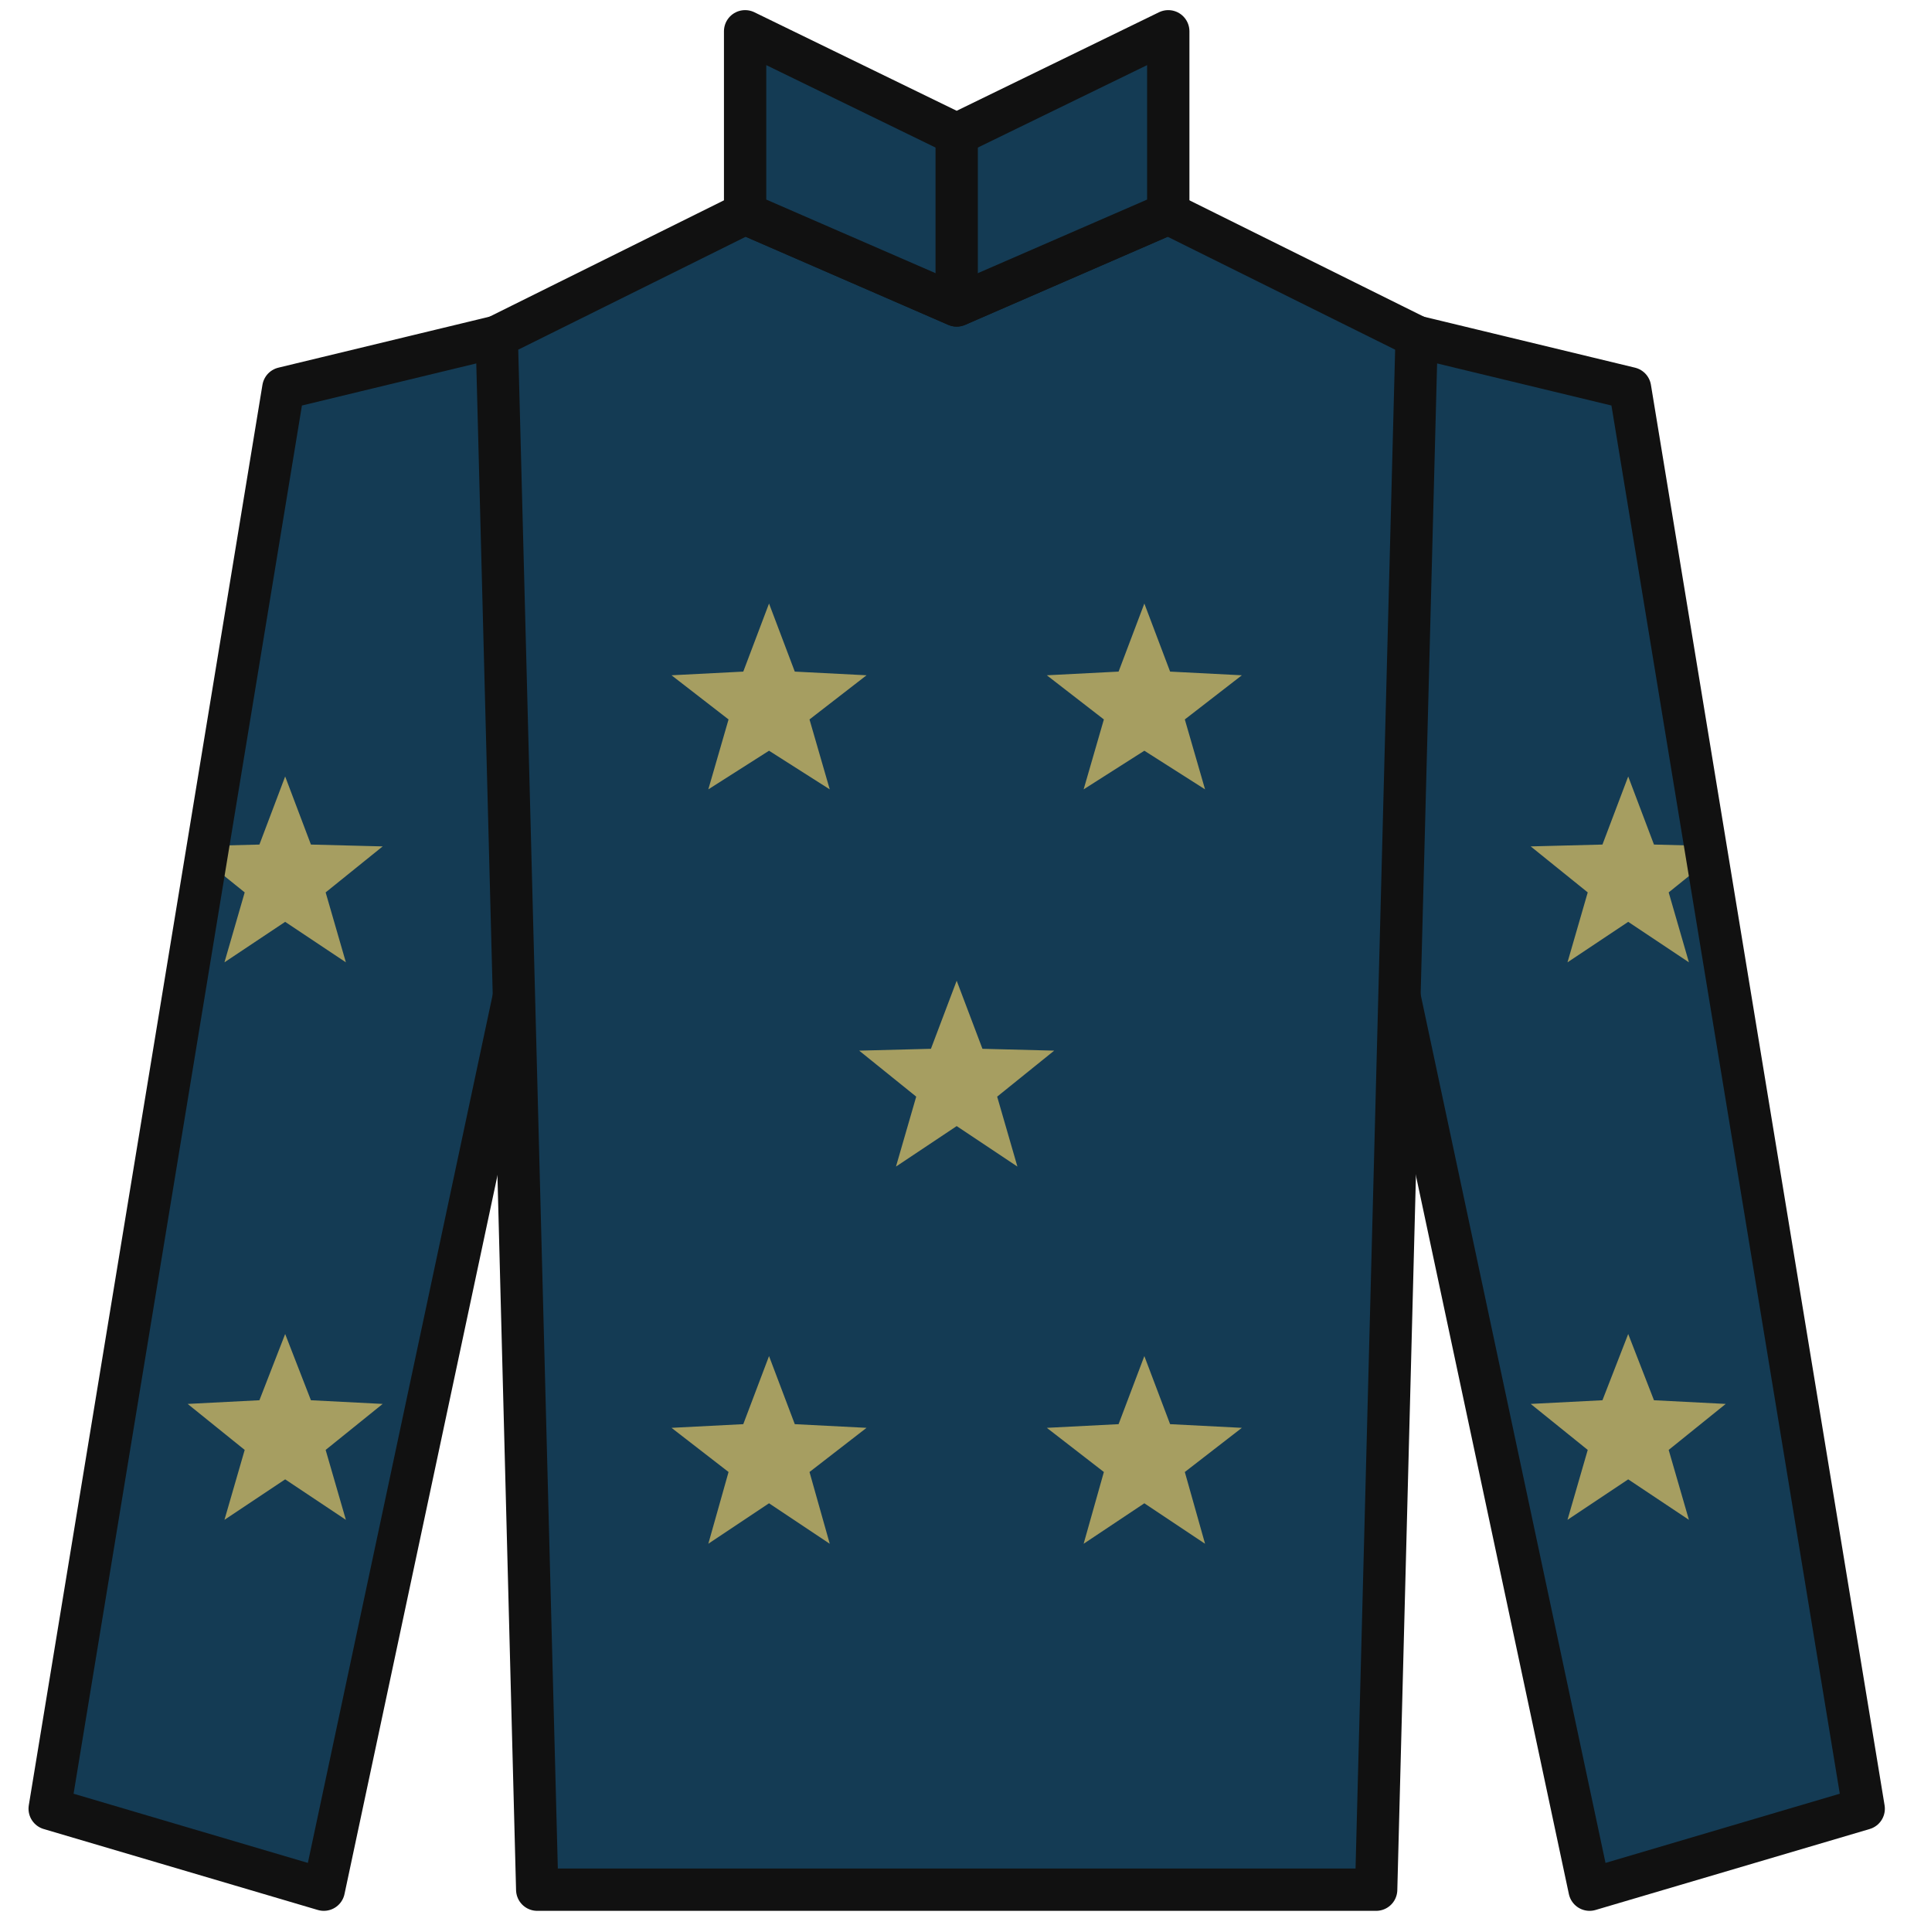
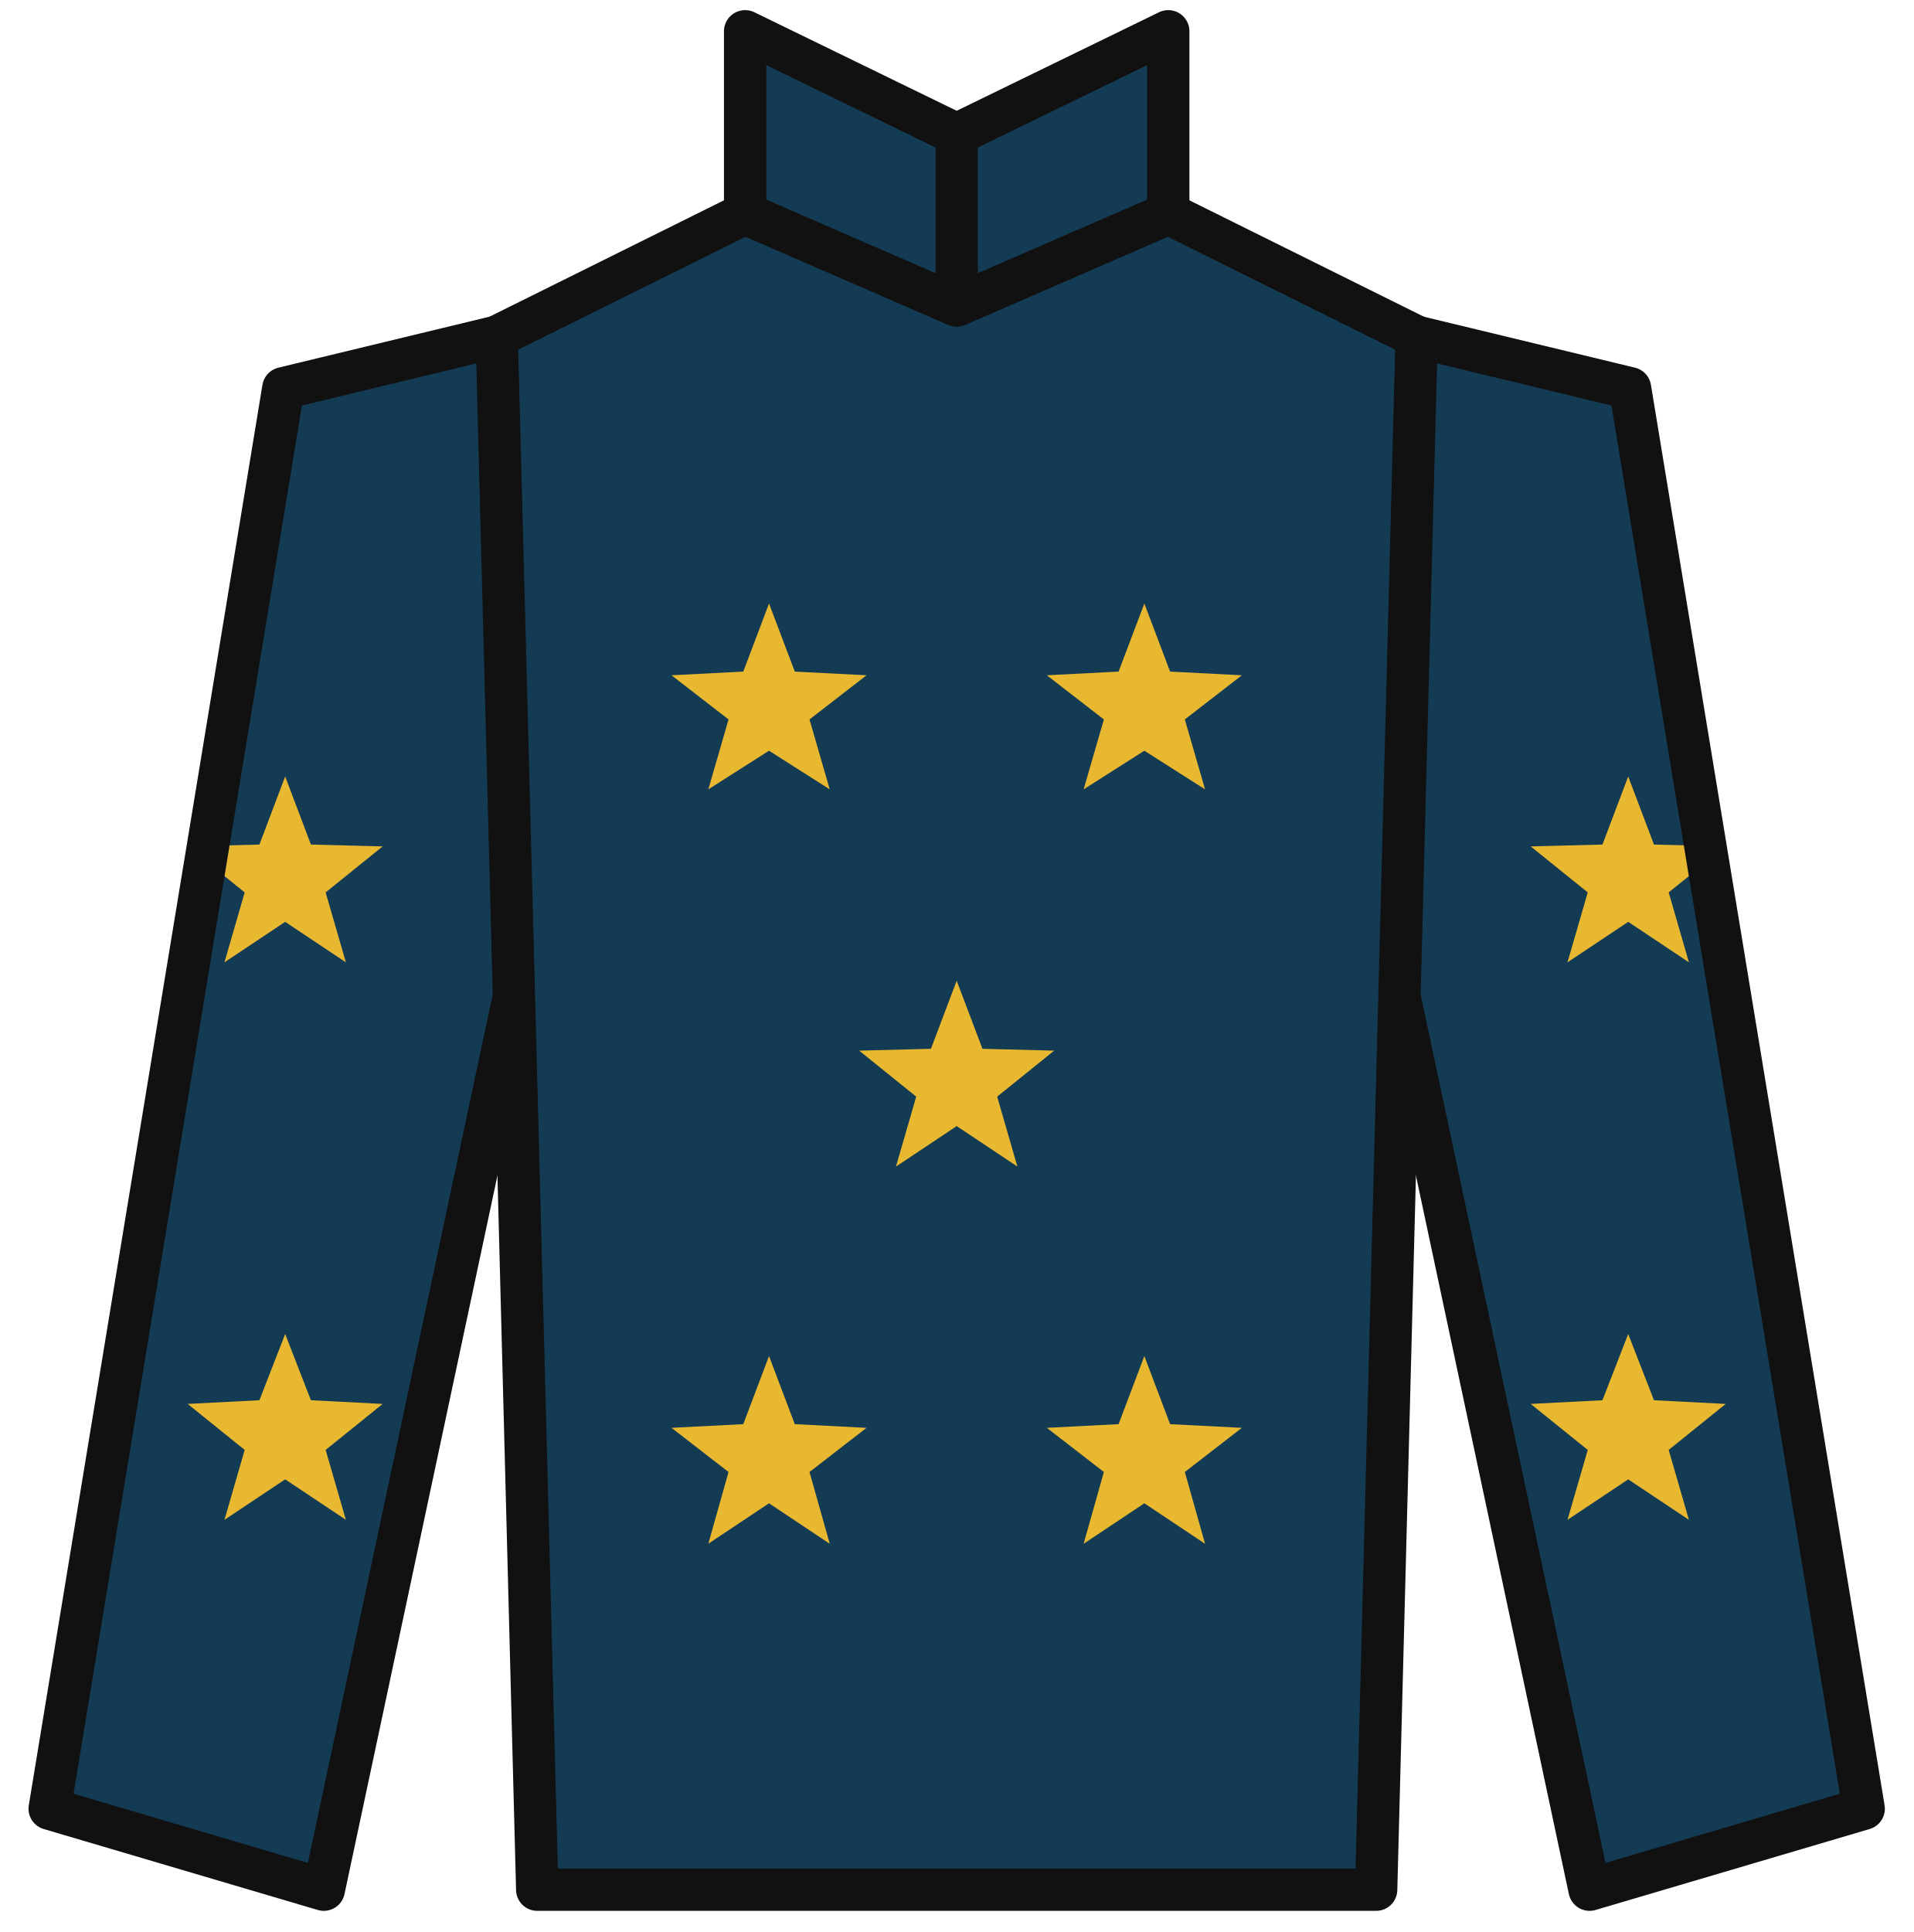
<svg xmlns="http://www.w3.org/2000/svg" class="trikot" viewBox="-1.5 -0.5 104 105" aria-hidden="true">
  <clipPath id="b9058al">
    <path d="M25.5,17.8 L13.9,20.6 L1.2,97.8 L16.1,102.2 L27,51 Z" />
  </clipPath>
  <g clip-path="url(#b9058al)">
    <rect x="0" y="17" width="28" height="86.5" fill="#143B54" />
-     <polygon points="14.0,41.7 15.4,45.4 19.3,45.5 16.2,48.0 17.3,51.8 14.0,49.6 10.7,51.8 11.8,48.0 8.7,45.5 12.6,45.4" fill="#A69E61" />
-     <polygon points="14.0,72.0 15.4,75.6 19.3,75.8 16.2,78.3 17.3,82.1 14.0,79.9 10.7,82.1 11.8,78.3 8.7,75.8 12.6,75.6" fill="#A69E61" />
+     <polygon points="14.0,41.7 15.4,45.4 19.3,45.5 16.2,48.0 17.3,51.8 14.0,49.6 10.7,51.8 11.8,48.0 8.7,45.5 12.6,45.4" fill="#E8B830" />
+     <polygon points="14.0,72.0 15.4,75.6 19.3,75.8 16.2,78.3 17.3,82.1 14.0,79.9 10.7,82.1 11.8,78.3 8.7,75.8 12.6,75.6" fill="#E8B830" />
  </g>
  <path d="M25.5,17.8 L13.9,20.6 L1.2,97.8 L16.1,102.2 L27,51 Z" fill="none" stroke="#111111" stroke-width="2.3" stroke-linejoin="round" />
  <clipPath id="b9058ar">
    <path d="M75.5,17.8 L87.1,20.6 L99.8,97.8 L84.9,102.2 L74,51 Z" />
  </clipPath>
  <g clip-path="url(#b9058ar)">
    <rect x="73" y="17" width="28" height="86.5" fill="#143B54" />
-     <polygon points="87.0,41.7 88.4,45.4 92.3,45.5 89.2,48.0 90.3,51.8 87.0,49.6 83.7,51.8 84.8,48.0 81.7,45.5 85.6,45.4" fill="#A69E61" />
-     <polygon points="87.0,72.0 88.4,75.6 92.3,75.8 89.2,78.3 90.3,82.1 87.0,79.9 83.7,82.1 84.8,78.3 81.7,75.8 85.6,75.6" fill="#A69E61" />
+     <polygon points="87.0,41.7 88.4,45.4 92.3,45.5 89.2,48.0 90.3,51.8 87.0,49.6 83.7,51.8 84.8,48.0 81.7,45.5 85.6,45.4" fill="#E8B830" />
+     <polygon points="87.0,72.0 88.4,75.6 92.3,75.8 89.2,78.3 90.3,82.1 87.0,79.9 83.7,82.1 84.8,78.3 81.7,75.8 85.6,75.6" fill="#E8B830" />
  </g>
  <path d="M75.5,17.8 L87.1,20.6 L99.8,97.8 L84.9,102.2 L74,51 Z" fill="none" stroke="#111111" stroke-width="2.3" stroke-linejoin="round" />
  <clipPath id="b9058k">
    <path d="M25.5,17.8 L39,11.1 L50.5,16.1 L62,11.1 L75.5,17.8 L73.3,102.2 L27.7,102.2 Z" />
  </clipPath>
  <g clip-path="url(#b9058k)">
    <rect x="25" y="10" width="51" height="93" fill="#143B54" />
-     <polygon points="40.3,32.3 41.7,36.0 45.6,36.2 42.5,38.6 43.6,42.4 40.3,40.3 37.0,42.4 38.1,38.6 35.0,36.2 38.9,36.0" fill="#A69E61" />
-     <polygon points="60.7,32.3 62.1,36.0 66.0,36.2 62.9,38.6 64.0,42.4 60.7,40.3 57.4,42.4 58.5,38.6 55.4,36.2 59.3,36.0" fill="#A69E61" />
-     <polygon points="50.5,52.8 51.9,56.5 55.8,56.6 52.7,59.1 53.8,62.9 50.5,60.7 47.2,62.9 48.3,59.1 45.2,56.6 49.1,56.5" fill="#A69E61" />
-     <polygon points="40.3,73.2 41.7,76.9 45.6,77.1 42.5,79.5 43.6,83.4 40.3,81.2 37.0,83.4 38.1,79.5 35.0,77.1 38.9,76.9" fill="#A69E61" />
-     <polygon points="60.7,73.2 62.1,76.9 66.0,77.1 62.9,79.5 64.0,83.4 60.7,81.2 57.4,83.4 58.5,79.5 55.4,77.1 59.3,76.9" fill="#A69E61" />
+     <polygon points="40.3,32.3 41.7,36.0 45.6,36.2 42.5,38.6 43.6,42.4 40.3,40.3 37.0,42.4 38.1,38.6 35.0,36.2 38.9,36.0" fill="#E8B830" />
+     <polygon points="60.7,32.3 62.1,36.0 66.0,36.2 62.9,38.6 64.0,42.4 60.7,40.3 57.4,42.4 58.5,38.6 55.4,36.2 59.3,36.0" fill="#E8B830" />
+     <polygon points="50.5,52.8 51.9,56.5 55.8,56.6 52.7,59.1 53.8,62.9 50.5,60.7 47.2,62.9 48.3,59.1 45.2,56.6 49.1,56.5" fill="#E8B830" />
+     <polygon points="40.3,73.2 41.7,76.9 45.6,77.1 42.5,79.5 43.6,83.4 40.3,81.2 37.0,83.4 38.1,79.5 35.0,77.1 38.9,76.9" fill="#E8B830" />
+     <polygon points="60.7,73.2 62.1,76.9 66.0,77.1 62.9,79.5 64.0,83.4 60.7,81.2 57.4,83.4 58.5,79.5 55.4,77.1 59.3,76.9" fill="#E8B830" />
  </g>
  <path d="M25.5,17.8 L39,11.1 L50.5,16.1 L62,11.1 L75.5,17.8 L73.3,102.2 L27.7,102.2 Z" fill="none" stroke="#111111" stroke-width="2.3" stroke-linejoin="round" />
  <path d="M39,1.2 L50.5,6.8 L62,1.2 L62,11.1 L50.5,16.1 L39,11.1 Z" fill="#143B54" stroke="#111111" stroke-width="2.3" stroke-linejoin="round" />
  <path d="M50.5,6.8 L50.5,16.1" fill="none" stroke="#111111" stroke-width="2.3" />
</svg>
